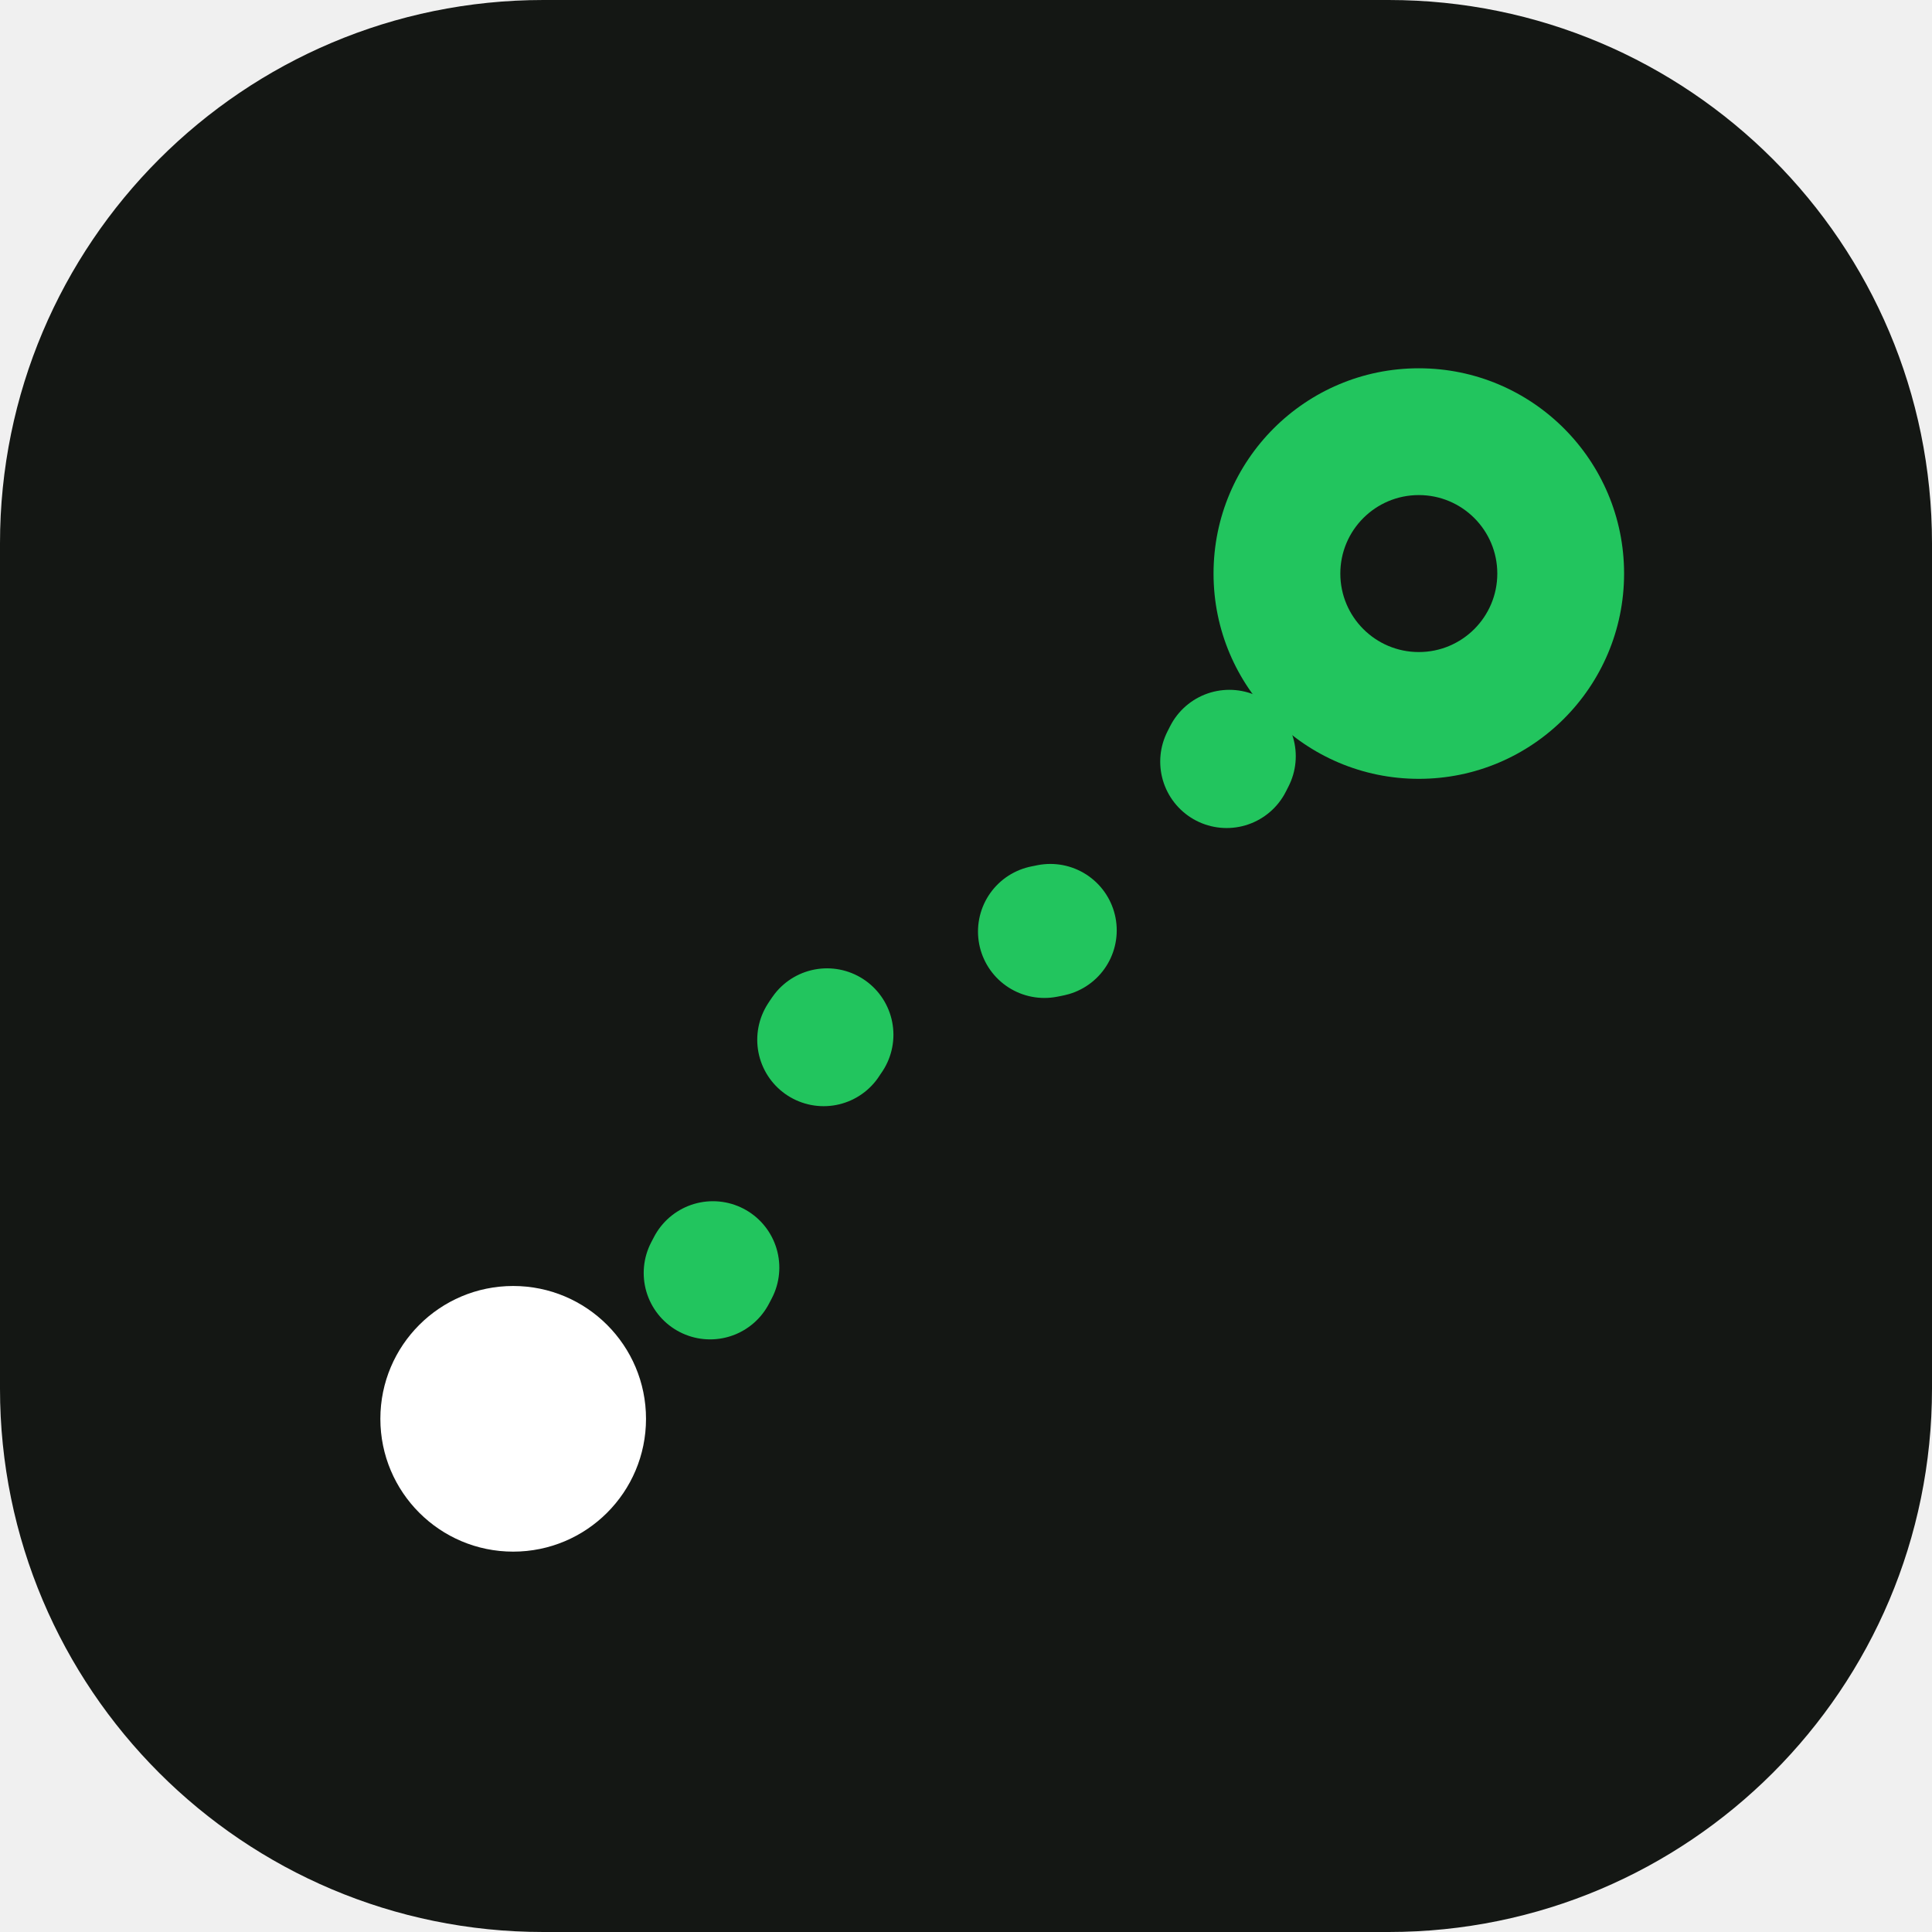
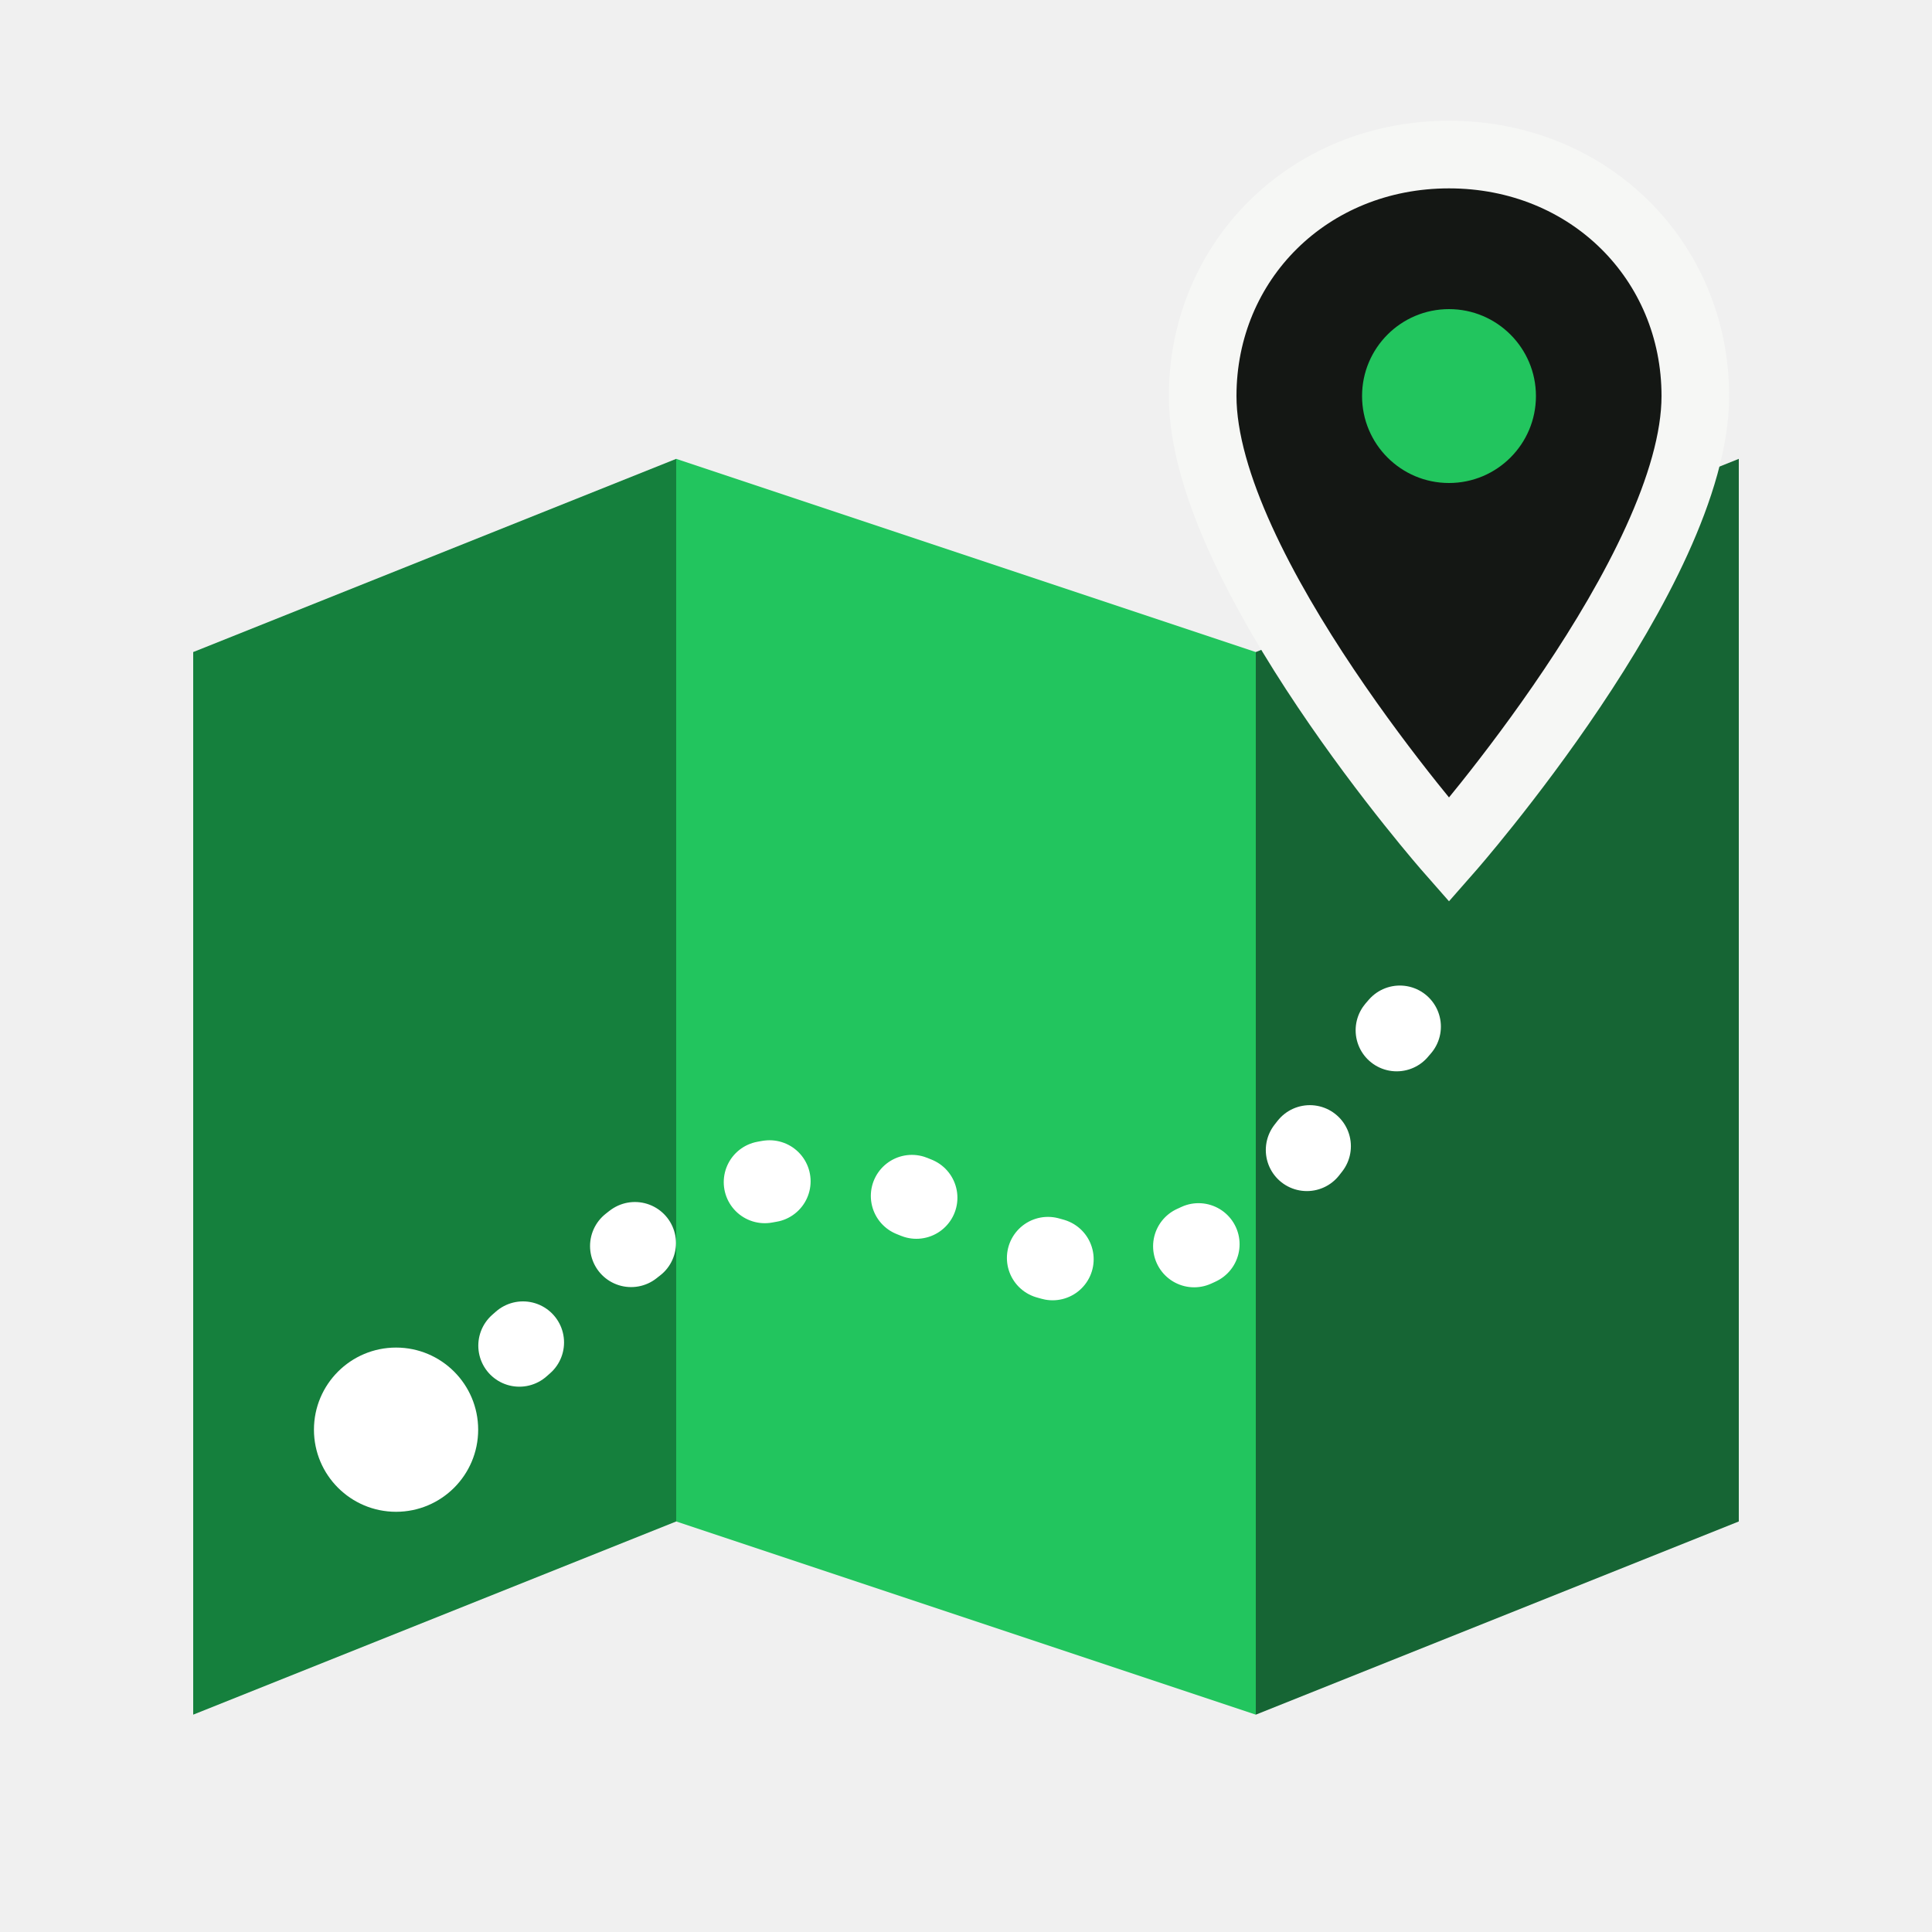
- <svg xmlns="http://www.w3.org/2000/svg" viewBox="0 0 32 32">
-   <rect width="32" height="32" rx="9" fill="#141714" />
-   <path d="M8.5 23.5c4.5 0 3.5-8 8-8s3.5-6 7-6" fill="none" stroke="#22c55e" stroke-width="2.2" stroke-linecap="round" stroke-dasharray="0.1 4.2" />
-   <circle cx="8.5" cy="23.5" r="2.2" fill="#fff" />
-   <circle cx="23.5" cy="9.5" r="3.4" fill="#22c55e" />
-   <circle cx="23.5" cy="9.5" r="1.3" fill="#141714" />
+ <svg xmlns="http://www.w3.org/2000/svg" viewBox="0 0 40 40">
+   <path d="M4 13.5 14 9.5v22L4 35.5z" fill="#15803d" />
+   <path d="M14 9.5 26 13.5v22l-12-4z" fill="#22c55e" />
+   <path d="M26 13.5 36 9.5v22l-10 4z" fill="#166534" />
+   <path d="M8.2 29.6c3.4-1.6 4.6-4.9 8.2-5.2 3.5-.3 4.4 2.6 7.8 1.6 2.6-.8 3.5-3.6 5.4-5.4" fill="none" stroke="#fff" stroke-width="1.7" stroke-linecap="round" stroke-dasharray="0.1 3" />
+   <circle cx="8.2" cy="29.6" r="1.7" fill="#fff" />
+   <path d="M30 3.2c2.9 0 5.1 2.2 5.1 5 0 3.6-5.1 9.4-5.1 9.4s-5.1-5.8-5.1-9.4c0-2.8 2.2-5 5.1-5z" fill="#141714" stroke="#f6f7f5" stroke-width="1.4" />
+   <circle cx="30" cy="8.2" r="1.8" fill="#22c55e" />
</svg>
